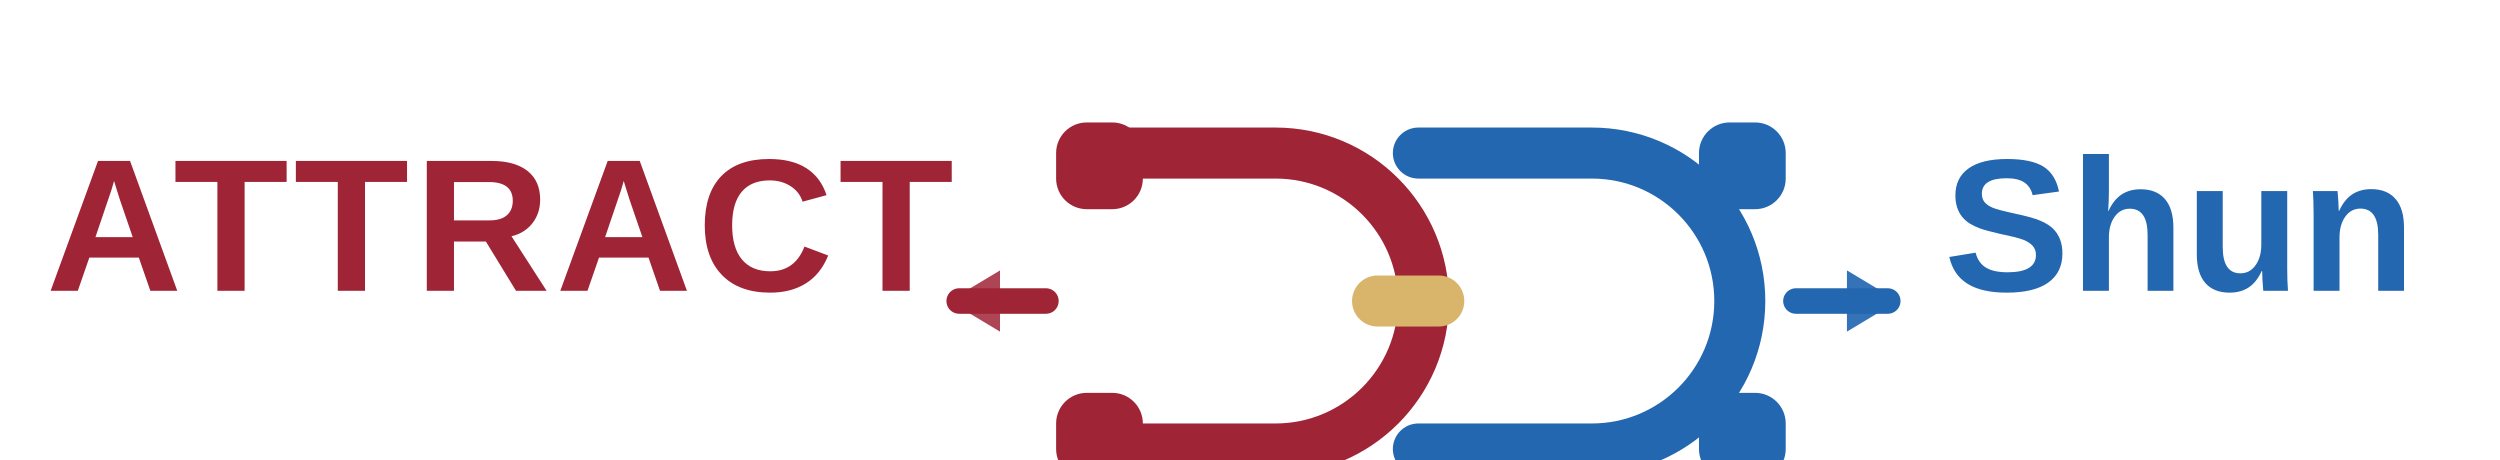
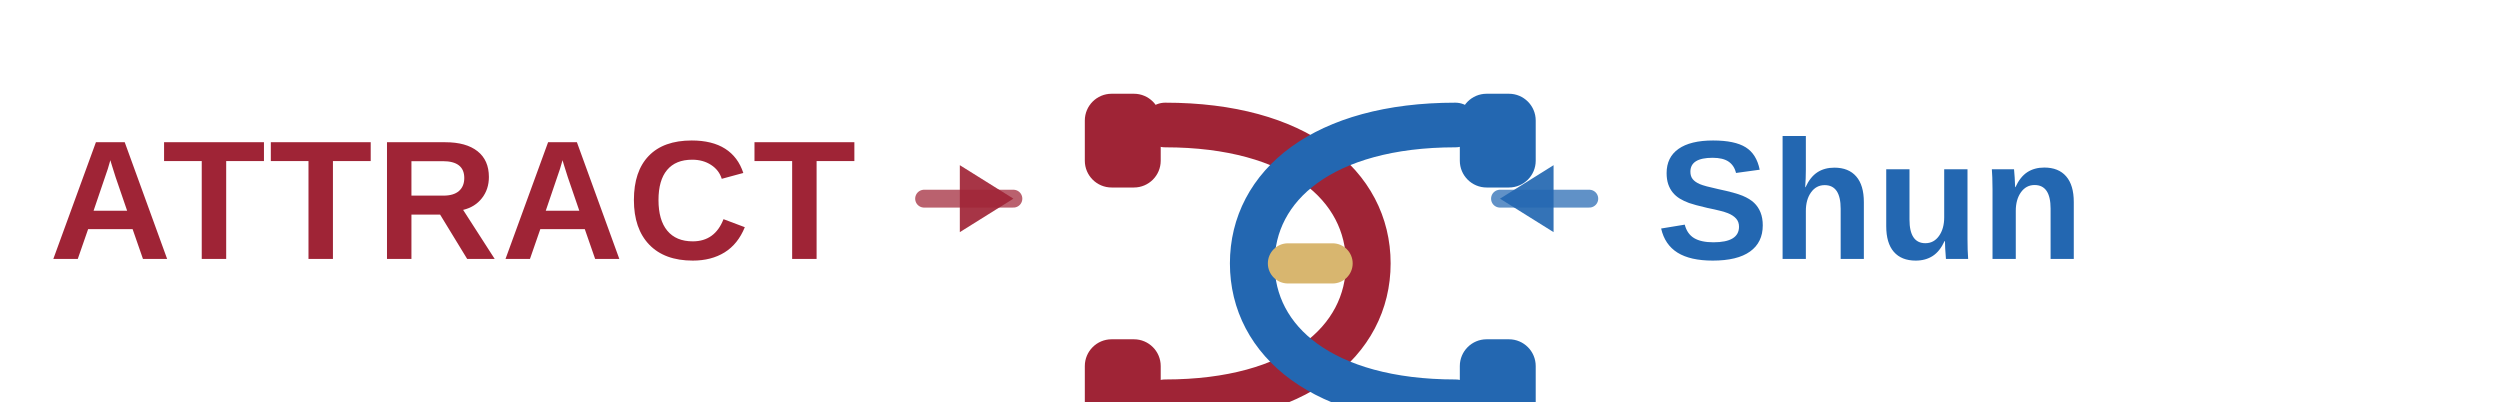
- <svg xmlns="http://www.w3.org/2000/svg" width="980" height="180" viewBox="0 0 980 180" fill="none" role="img" aria-labelledby="title desc">
-   <rect width="980" height="180" rx="28" fill="transparent" />
-   <text x="18" y="114" font-family="Space Grotesk, Arial, sans-serif" font-size="74" font-weight="700" letter-spacing="2" fill="#9F2436">ATTRACT</text>
-   <g transform="translate(402 30)">
-     <path d="M30 30H98C130.033 30 156 55.968 156 88V88C156 120.033 130.033 146 98 146H30" stroke="#9F2436" stroke-width="20" stroke-linecap="round" />
-     <path d="M154 30H222C254.033 30 280 55.968 280 88V88C280 120.033 254.033 146 222 146H154" stroke="#2367B1" stroke-width="20" stroke-linecap="round" />
-     <rect x="12" y="18" width="34" height="34" rx="12" fill="#9F2436" />
-     <rect x="12" y="124" width="34" height="34" rx="12" fill="#9F2436" />
-     <rect x="264" y="18" width="34" height="34" rx="12" fill="#2367B1" />
-     <rect x="264" y="124" width="34" height="34" rx="12" fill="#2367B1" />
-     <path d="M-26 88H8" stroke="#9F2436" stroke-width="10" stroke-linecap="round" />
-     <path d="M302 88H338" stroke="#2367B1" stroke-width="10" stroke-linecap="round" />
-     <path d="M-10 76L-30 88L-10 100" fill="#9F2436" opacity="0.85" />
-     <path d="M322 76L342 88L322 100" fill="#2367B1" opacity="0.92" />
-     <rect x="128" y="78" width="44" height="20" rx="10" fill="#D9B46B" />
+ <svg xmlns="http://www.w3.org/2000/svg" width="1120" height="180" viewBox="0 0 1120 180" fill="none" role="img" aria-labelledby="title desc">
+   <rect width="1120" height="180" rx="28" fill="transparent" />
+   <text x="22" y="116" font-family="Space Grotesk, Arial, sans-serif" font-size="76" font-weight="700" letter-spacing="1.4" fill="#9F2436">ATTRACT</text>
+   <g transform="translate(486 28)">
+     <path d="M36 28C95 28 127 55 127 90C127 125 95 152 36 152" stroke="#9F2436" stroke-width="20" stroke-linecap="round" />
+     <path d="M166 28C107 28 75 55 75 90C75 125 107 152 166 152" stroke="#2367B1" stroke-width="20" stroke-linecap="round" />
+     <rect x="0" y="14" width="34" height="42" rx="12" fill="#9F2436" />
+     <rect x="0" y="124" width="34" height="42" rx="12" fill="#9F2436" />
+     <rect x="168" y="14" width="34" height="42" rx="12" fill="#2367B1" />
+     <rect x="168" y="124" width="34" height="42" rx="12" fill="#2367B1" />
+     <rect x="82" y="81" width="38" height="18" rx="9" fill="#D8B66F" />
  </g>
-   <text x="762" y="114" font-family="Space Grotesk, Arial, sans-serif" font-size="74" font-weight="700" fill="#2367B1">Shun</text>
+   <path d="M414 89H454" stroke="#9F2436" stroke-width="8" stroke-linecap="round" opacity="0.72" />
+   <path d="M430 74L454 89L430 104" fill="#9F2436" opacity="0.92" />
+   <path d="M712 89H672" stroke="#2367B1" stroke-width="8" stroke-linecap="round" opacity="0.72" />
+   <path d="M696 74L672 89L696 104" fill="#2367B1" opacity="0.92" />
+   <text x="742" y="116" font-family="Space Grotesk, Arial, sans-serif" font-size="76" font-weight="700" letter-spacing="0.6" fill="#2367B1">Shun</text>
</svg>
